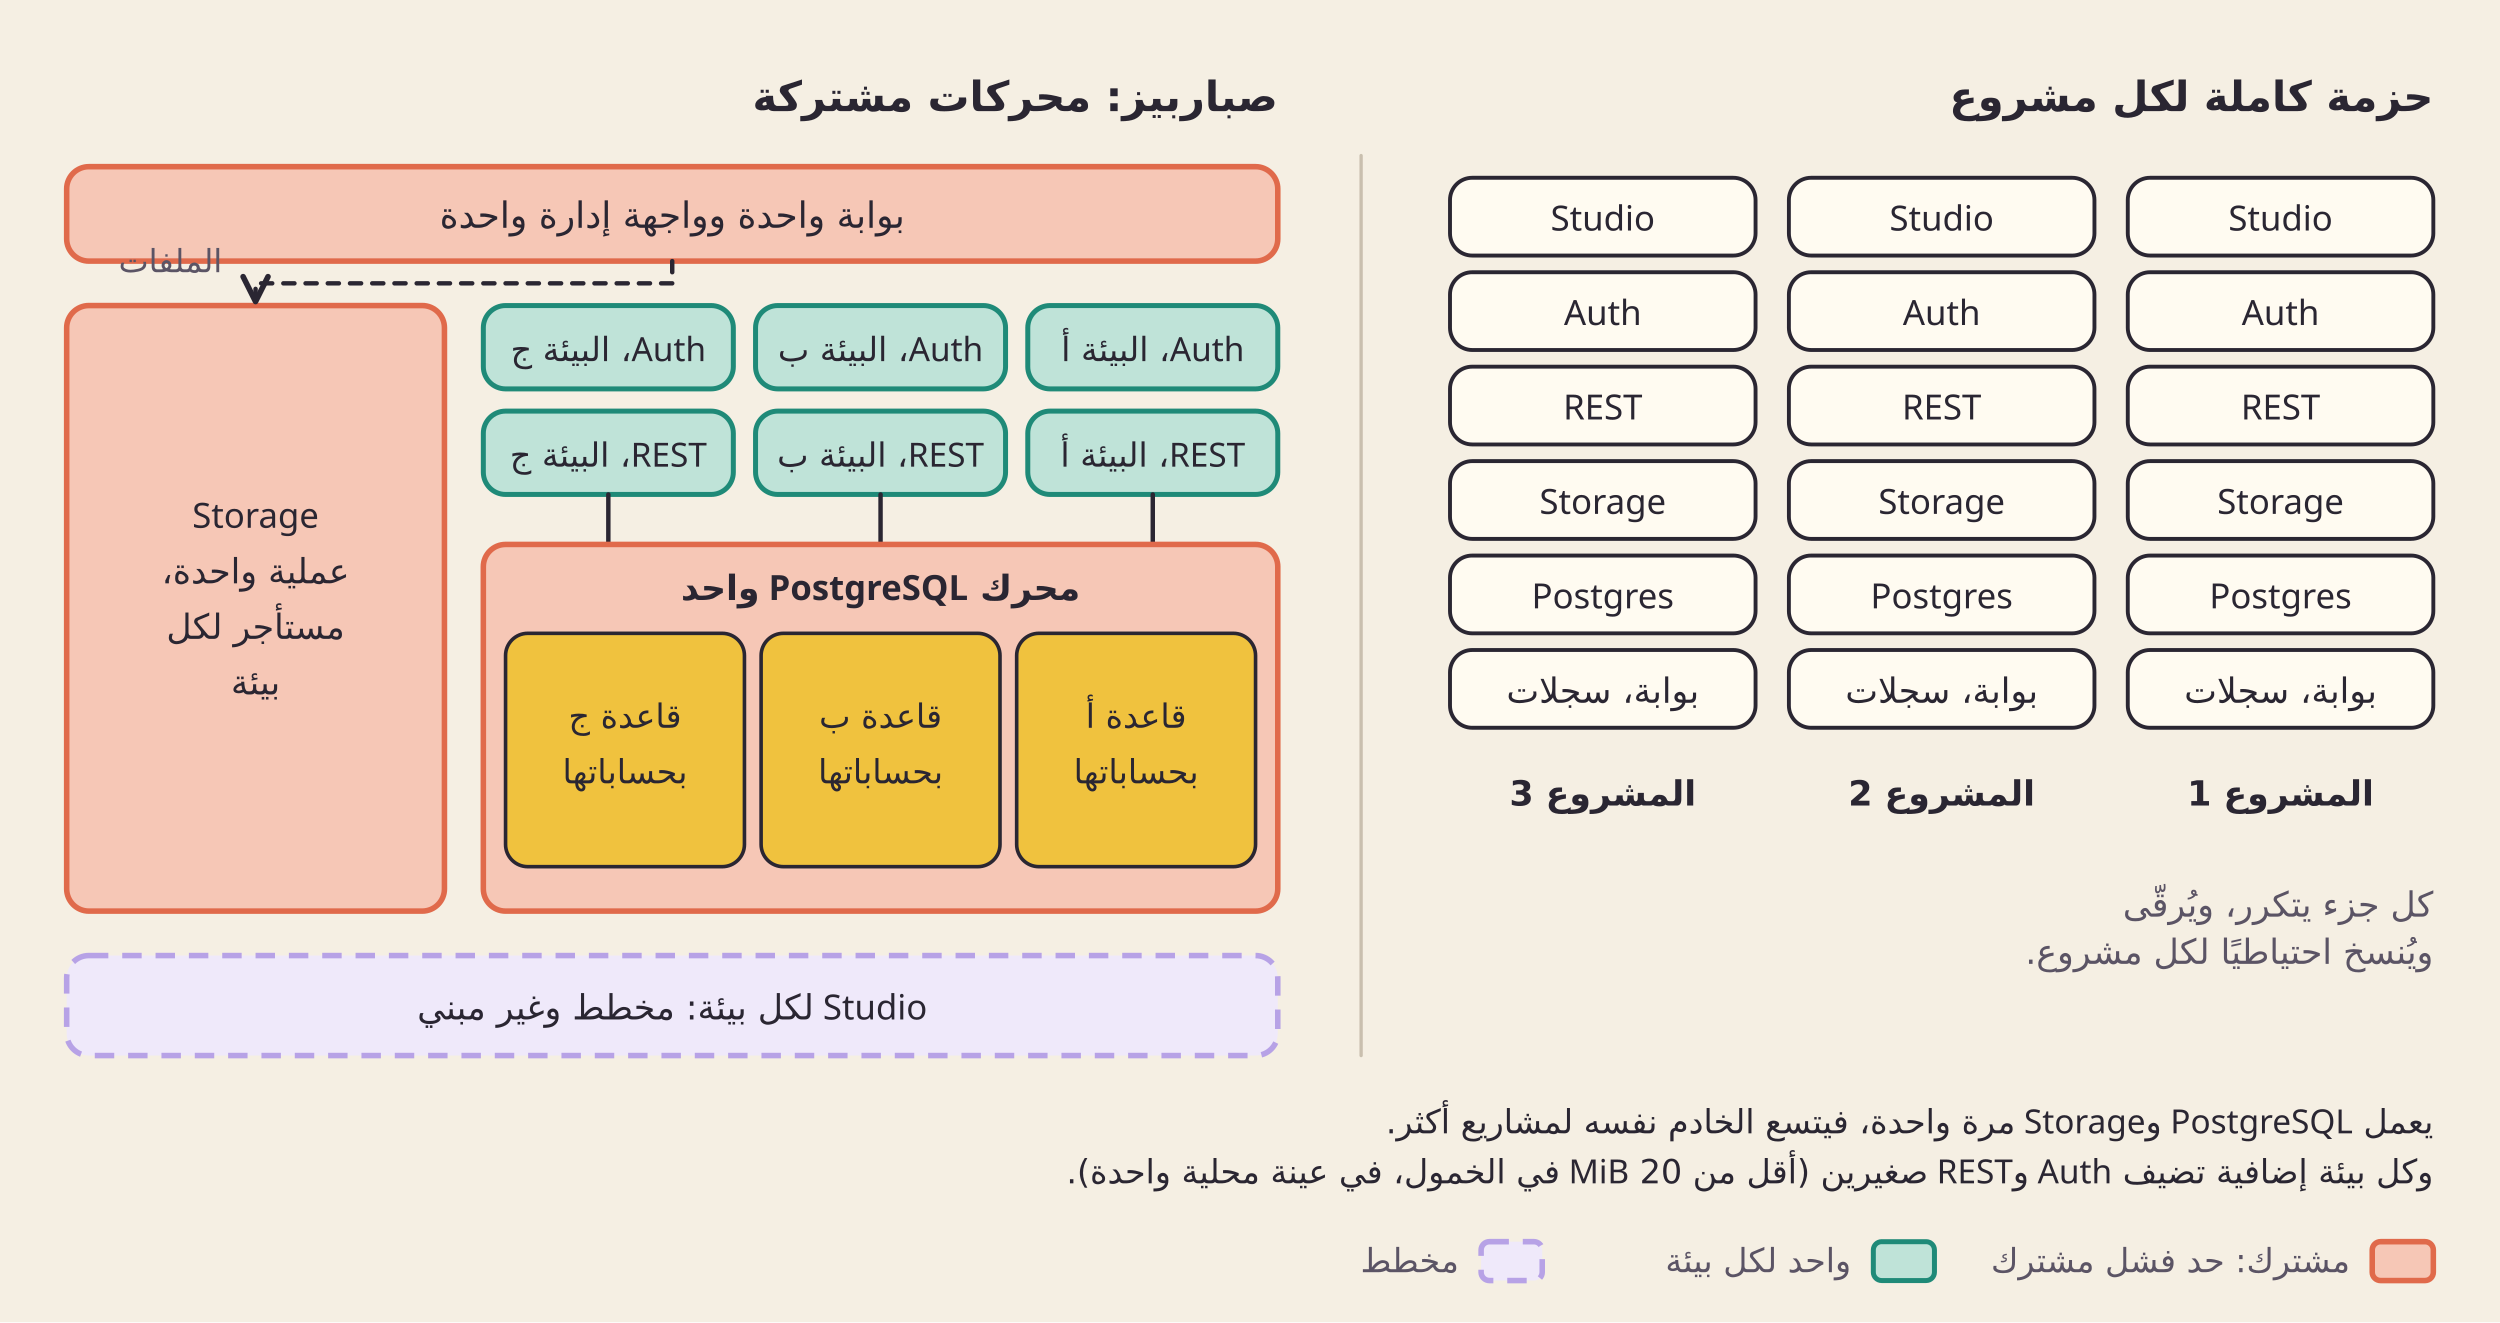
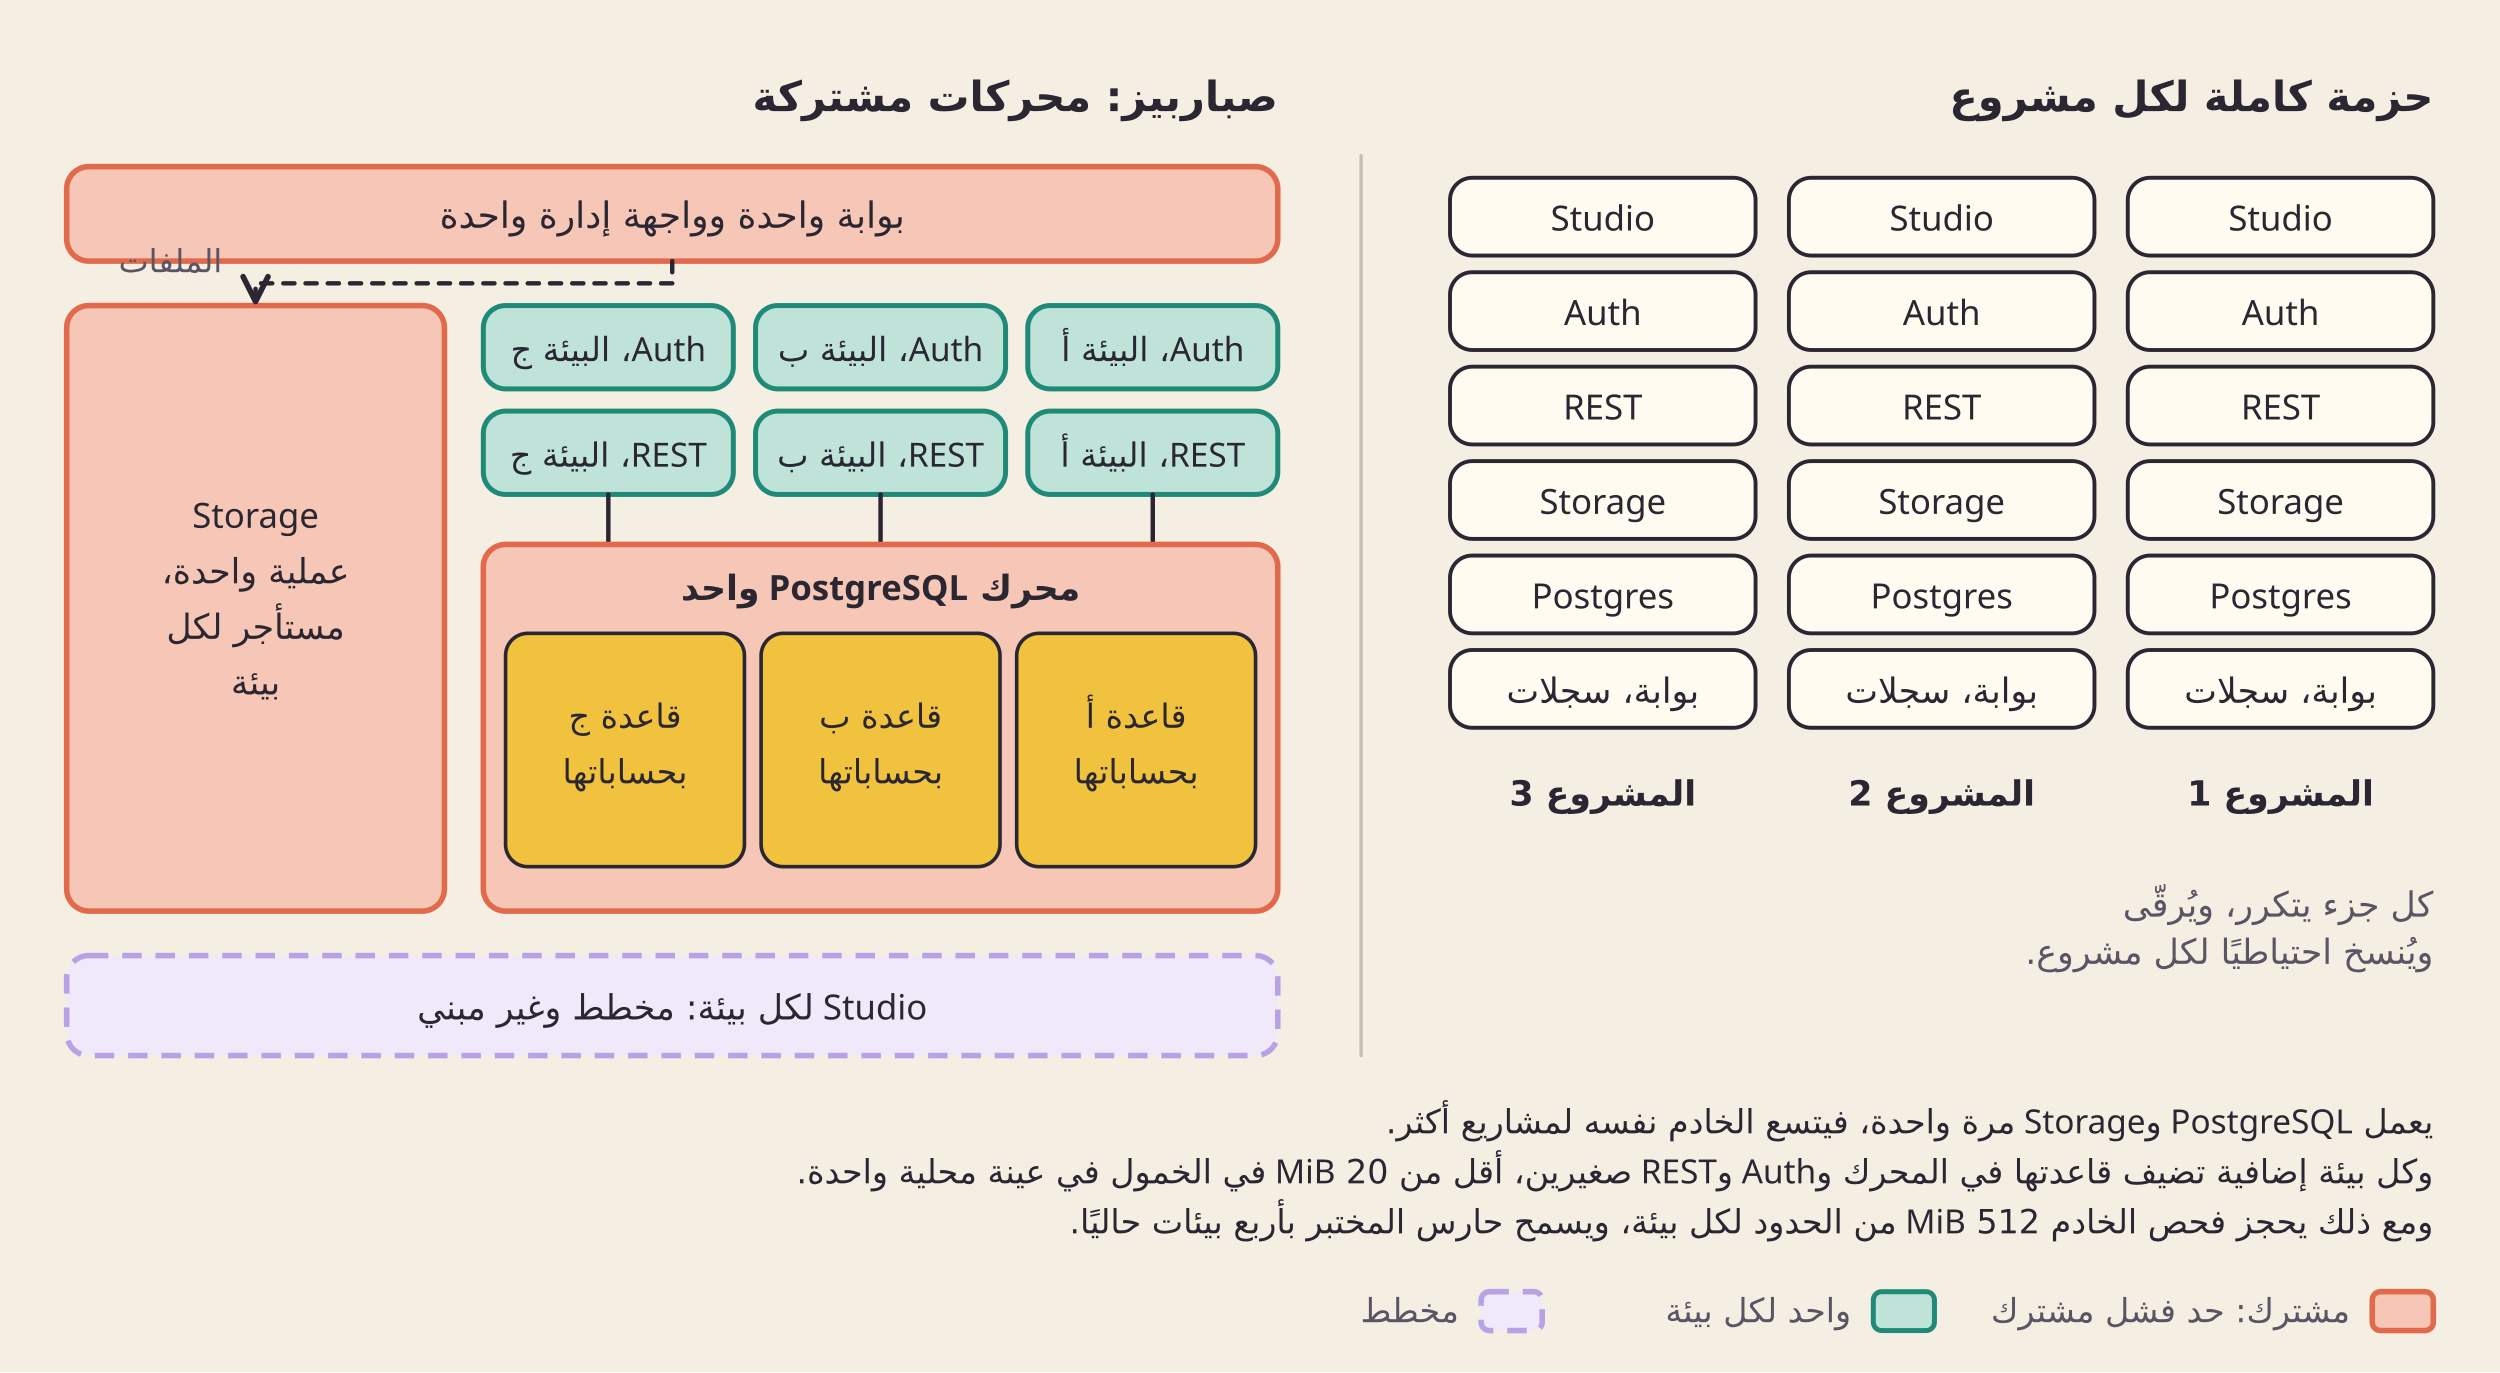
- <svg xmlns="http://www.w3.org/2000/svg" viewBox="0 0 900 476" width="900" height="476" role="img" aria-labelledby="fullsta-t fullsta-d" xml:lang="ar" direction="rtl">
+ <svg xmlns="http://www.w3.org/2000/svg" viewBox="0 0 900 494" width="900" height="494" role="img" aria-labelledby="fullsta-t fullsta-d" xml:lang="ar" direction="rtl">
  <defs>
    <marker id="fullsta-i" viewBox="0 0 10 10" refX="8.5" refY="5" markerWidth="7" markerHeight="7" orient="auto-start-reverse">
      <path d="M1 1 L9 5 L1 9" fill="none" stroke="#2A2632" stroke-width="1.8" stroke-linecap="round" stroke-linejoin="round" />
    </marker>
    <marker id="fullsta-c" viewBox="0 0 10 10" refX="8.5" refY="5" markerWidth="7" markerHeight="7" orient="auto-start-reverse">
      <path d="M1 1 L9 5 L1 9" fill="none" stroke="#E06A4B" stroke-width="1.8" stroke-linecap="round" stroke-linejoin="round" />
    </marker>
  </defs>
-   <rect x="0" y="0" width="900" height="476" fill="#F5EFE3" />
+   <rect x="0" y="0" width="900" height="494" fill="#F5EFE3" />
  <g font-family="system-ui, sans-serif" fill="#2A2632" text-anchor="middle">
    <text x="876" y="40" font-size="15" font-weight="700" text-anchor="start">حزمة كاملة لكل مشروع</text>
    <rect x="766" y="64" width="110" height="28" rx="8" fill="#FFFBF1" stroke="#2A2632" stroke-width="1.4" />
    <text x="821" y="83" font-size="12.5" direction="ltr">Studio</text>
    <rect x="766" y="98" width="110" height="28" rx="8" fill="#FFFBF1" stroke="#2A2632" stroke-width="1.4" />
    <text x="821" y="117" font-size="12.5" direction="ltr">Auth</text>
    <rect x="766" y="132" width="110" height="28" rx="8" fill="#FFFBF1" stroke="#2A2632" stroke-width="1.4" />
    <text x="821" y="151" font-size="12.5" direction="ltr">REST</text>
    <rect x="766" y="166" width="110" height="28" rx="8" fill="#FFFBF1" stroke="#2A2632" stroke-width="1.4" />
    <text x="821" y="185" font-size="12.5" direction="ltr">Storage</text>
    <rect x="766" y="200" width="110" height="28" rx="8" fill="#FFFBF1" stroke="#2A2632" stroke-width="1.4" />
    <text x="821" y="219" font-size="12.5" direction="ltr">Postgres</text>
    <rect x="766" y="234" width="110" height="28" rx="8" fill="#FFFBF1" stroke="#2A2632" stroke-width="1.4" />
    <text x="821" y="253" font-size="12.5">بوابة، سجلات</text>
    <text x="821" y="290" font-size="12.5" font-weight="700">المشروع 1</text>
    <rect x="644" y="64" width="110" height="28" rx="8" fill="#FFFBF1" stroke="#2A2632" stroke-width="1.4" />
    <text x="699" y="83" font-size="12.5" direction="ltr">Studio</text>
    <rect x="644" y="98" width="110" height="28" rx="8" fill="#FFFBF1" stroke="#2A2632" stroke-width="1.4" />
    <text x="699" y="117" font-size="12.5" direction="ltr">Auth</text>
    <rect x="644" y="132" width="110" height="28" rx="8" fill="#FFFBF1" stroke="#2A2632" stroke-width="1.4" />
    <text x="699" y="151" font-size="12.5" direction="ltr">REST</text>
    <rect x="644" y="166" width="110" height="28" rx="8" fill="#FFFBF1" stroke="#2A2632" stroke-width="1.4" />
    <text x="699" y="185" font-size="12.5" direction="ltr">Storage</text>
    <rect x="644" y="200" width="110" height="28" rx="8" fill="#FFFBF1" stroke="#2A2632" stroke-width="1.4" />
    <text x="699" y="219" font-size="12.5" direction="ltr">Postgres</text>
    <rect x="644" y="234" width="110" height="28" rx="8" fill="#FFFBF1" stroke="#2A2632" stroke-width="1.4" />
    <text x="699" y="253" font-size="12.5">بوابة، سجلات</text>
    <text x="699" y="290" font-size="12.5" font-weight="700">المشروع 2</text>
    <rect x="522" y="64" width="110" height="28" rx="8" fill="#FFFBF1" stroke="#2A2632" stroke-width="1.4" />
    <text x="577" y="83" font-size="12.5" direction="ltr">Studio</text>
    <rect x="522" y="98" width="110" height="28" rx="8" fill="#FFFBF1" stroke="#2A2632" stroke-width="1.4" />
    <text x="577" y="117" font-size="12.5" direction="ltr">Auth</text>
    <rect x="522" y="132" width="110" height="28" rx="8" fill="#FFFBF1" stroke="#2A2632" stroke-width="1.4" />
    <text x="577" y="151" font-size="12.5" direction="ltr">REST</text>
    <rect x="522" y="166" width="110" height="28" rx="8" fill="#FFFBF1" stroke="#2A2632" stroke-width="1.4" />
    <text x="577" y="185" font-size="12.5" direction="ltr">Storage</text>
    <rect x="522" y="200" width="110" height="28" rx="8" fill="#FFFBF1" stroke="#2A2632" stroke-width="1.4" />
    <text x="577" y="219" font-size="12.5" direction="ltr">Postgres</text>
    <rect x="522" y="234" width="110" height="28" rx="8" fill="#FFFBF1" stroke="#2A2632" stroke-width="1.4" />
    <text x="577" y="253" font-size="12.5">بوابة، سجلات</text>
    <text x="577" y="290" font-size="12.5" font-weight="700">المشروع 3</text>
    <text x="876" y="330" font-size="12.5" fill="#5B5465" text-anchor="start">كل جزء يتكرر، ويُرقّى</text>
    <text x="876" y="347" font-size="12.5" fill="#5B5465" text-anchor="start">ويُنسخ احتياطيًا لكل مشروع.</text>
    <path d="M490 56 L490 380" fill="none" stroke="#C9BFAE" stroke-width="1.2" stroke-linecap="round" stroke-linejoin="round" />
    <text x="460" y="40" font-size="15" font-weight="700" text-anchor="start">صباربيز: محركات مشتركة</text>
    <rect x="24" y="60" width="436" height="34" rx="8" fill="#F6C7B6" stroke="#E06A4B" stroke-width="2" />
    <text x="242" y="82" font-size="13">بوابة واحدة وواجهة إدارة واحدة</text>
    <rect x="370" y="110" width="90" height="30" rx="8" fill="#BFE3D8" stroke="#1F8A78" stroke-width="1.8" />
    <text x="415" y="130" font-size="12">Auth، البيئة أ</text>
    <rect x="370" y="148" width="90" height="30" rx="8" fill="#BFE3D8" stroke="#1F8A78" stroke-width="1.8" />
    <text x="415" y="168" font-size="12">REST، البيئة أ</text>
    <path d="M415 178 L415 226" fill="none" stroke="#2A2632" stroke-width="1.6" stroke-linecap="round" stroke-linejoin="round" marker-end="url(#fullsta-i)" />
    <rect x="272" y="110" width="90" height="30" rx="8" fill="#BFE3D8" stroke="#1F8A78" stroke-width="1.8" />
    <text x="317" y="130" font-size="12">Auth، البيئة ب</text>
    <rect x="272" y="148" width="90" height="30" rx="8" fill="#BFE3D8" stroke="#1F8A78" stroke-width="1.8" />
    <text x="317" y="168" font-size="12">REST، البيئة ب</text>
    <path d="M317 178 L317 226" fill="none" stroke="#2A2632" stroke-width="1.6" stroke-linecap="round" stroke-linejoin="round" marker-end="url(#fullsta-i)" />
    <rect x="174" y="110" width="90" height="30" rx="8" fill="#BFE3D8" stroke="#1F8A78" stroke-width="1.8" />
    <text x="219" y="130" font-size="12">Auth، البيئة ج</text>
    <rect x="174" y="148" width="90" height="30" rx="8" fill="#BFE3D8" stroke="#1F8A78" stroke-width="1.8" />
    <text x="219" y="168" font-size="12">REST، البيئة ج</text>
    <path d="M219 178 L219 226" fill="none" stroke="#2A2632" stroke-width="1.6" stroke-linecap="round" stroke-linejoin="round" marker-end="url(#fullsta-i)" />
    <rect x="174" y="196" width="286" height="132" rx="8" fill="#F6C7B6" stroke="#E06A4B" stroke-width="2" />
    <text x="317" y="216" font-size="12.5" font-weight="700">محرك PostgreSQL واحد</text>
    <rect x="366" y="228" width="86" height="84" rx="8" fill="#F0C23E" stroke="#2A2632" stroke-width="1.3" />
    <text x="409" y="262" font-size="12">قاعدة أ</text>
    <text x="409" y="282" font-size="12">بحساباتها</text>
    <rect x="274" y="228" width="86" height="84" rx="8" fill="#F0C23E" stroke="#2A2632" stroke-width="1.3" />
    <text x="317" y="262" font-size="12">قاعدة ب</text>
    <text x="317" y="282" font-size="12">بحساباتها</text>
    <rect x="182" y="228" width="86" height="84" rx="8" fill="#F0C23E" stroke="#2A2632" stroke-width="1.3" />
    <text x="225" y="262" font-size="12">قاعدة ج</text>
    <text x="225" y="282" font-size="12">بحساباتها</text>
    <rect x="24" y="110" width="136" height="218" rx="8" fill="#F6C7B6" stroke="#E06A4B" stroke-width="2" />
    <text x="92" y="190" font-size="12.5" direction="ltr">Storage</text>
    <text x="92" y="210" font-size="12.5">عملية واحدة،</text>
    <text x="92" y="230" font-size="12.5">مستأجر لكل</text>
    <text x="92" y="250" font-size="12.5">بيئة</text>
    <path d="M242 94 L242 102 L92 102 L92 108" fill="none" stroke="#2A2632" stroke-width="1.6" stroke-linecap="round" stroke-linejoin="round" stroke-dasharray="4 4" marker-end="url(#fullsta-i)" />
    <text x="80" y="98" font-size="11.5" fill="#5B5465" text-anchor="start">الملفات</text>
    <rect x="24" y="344" width="436" height="36" rx="8" fill="#EFE9FA" stroke="#B7A2E6" stroke-width="2" stroke-dasharray="7 5" />
    <text x="242" y="367" font-size="12.5">Studio لكل بيئة: مخطط وغير مبني</text>
    <text x="876" y="408" font-size="12" text-anchor="start">يعمل PostgreSQL وStorage مرة واحدة، فيتسع الخادم نفسه لمشاريع أكثر.</text>
-     <text x="876" y="426" font-size="12" text-anchor="start">وكل بيئة إضافية تضيف Auth وREST صغيرين (أقل من 20 MiB في الخمول، في عينة محلية واحدة).</text>
-     <rect x="854" y="447" width="22" height="14" rx="3" fill="#F6C7B6" stroke="#E06A4B" stroke-width="2" />
-     <text x="846" y="458" font-size="12" fill="#5B5465" text-anchor="start">مشترك: حد فشل مشترك</text>
-     <rect x="674.4" y="447" width="22" height="14" rx="3" fill="#BFE3D8" stroke="#1F8A78" stroke-width="1.8" />
-     <text x="666.4" y="458" font-size="12" fill="#5B5465" text-anchor="start">واحد لكل بيئة</text>
-     <rect x="533.2" y="447" width="22" height="14" rx="3" fill="#EFE9FA" stroke="#B7A2E6" stroke-width="2" stroke-dasharray="7 5" />
-     <text x="525.2" y="458" font-size="12" fill="#5B5465" text-anchor="start">مخطط</text>
+     <text x="876" y="426" font-size="12" text-anchor="start">وكل بيئة إضافية تضيف قاعدتها في المحرك وAuth وREST صغيرين، أقل من 20 MiB في الخمول في عينة محلية واحدة.</text>
+     <text x="876" y="444" font-size="12" text-anchor="start">ومع ذلك يحجز فحص الخادم 512 MiB من الحدود لكل بيئة، ويسمح حارس المختبر بأربع بيئات حاليًا.</text>
+     <rect x="854" y="465" width="22" height="14" rx="3" fill="#F6C7B6" stroke="#E06A4B" stroke-width="2" />
+     <text x="846" y="476" font-size="12" fill="#5B5465" text-anchor="start">مشترك: حد فشل مشترك</text>
+     <rect x="674.4" y="465" width="22" height="14" rx="3" fill="#BFE3D8" stroke="#1F8A78" stroke-width="1.8" />
+     <text x="666.4" y="476" font-size="12" fill="#5B5465" text-anchor="start">واحد لكل بيئة</text>
+     <rect x="533.2" y="465" width="22" height="14" rx="3" fill="#EFE9FA" stroke="#B7A2E6" stroke-width="2" stroke-dasharray="7 5" />
+     <text x="525.2" y="476" font-size="12" fill="#5B5465" text-anchor="start">مخطط</text>
  </g>
</svg>
